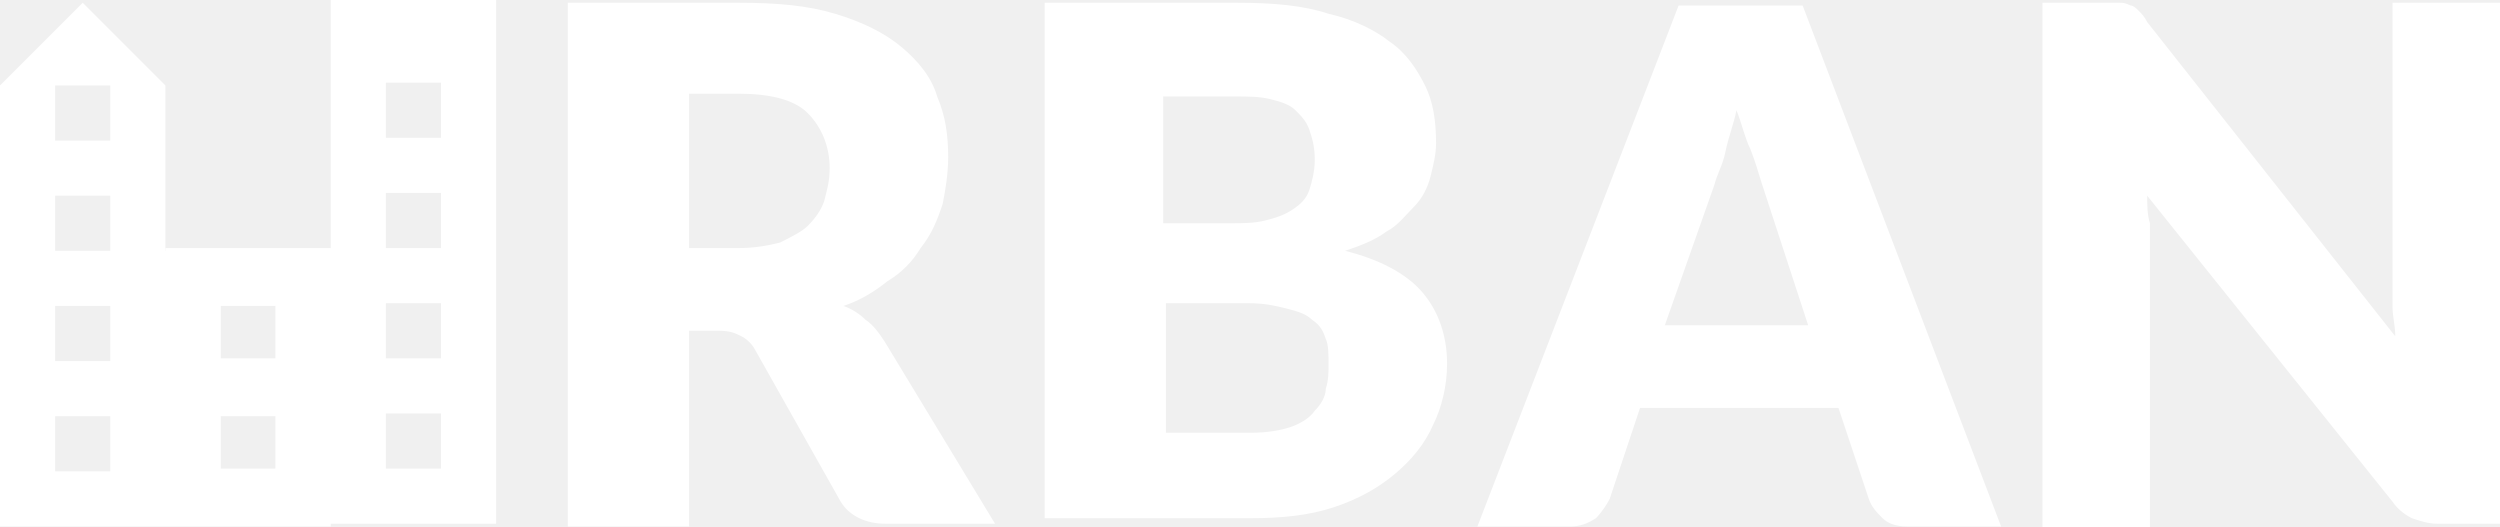
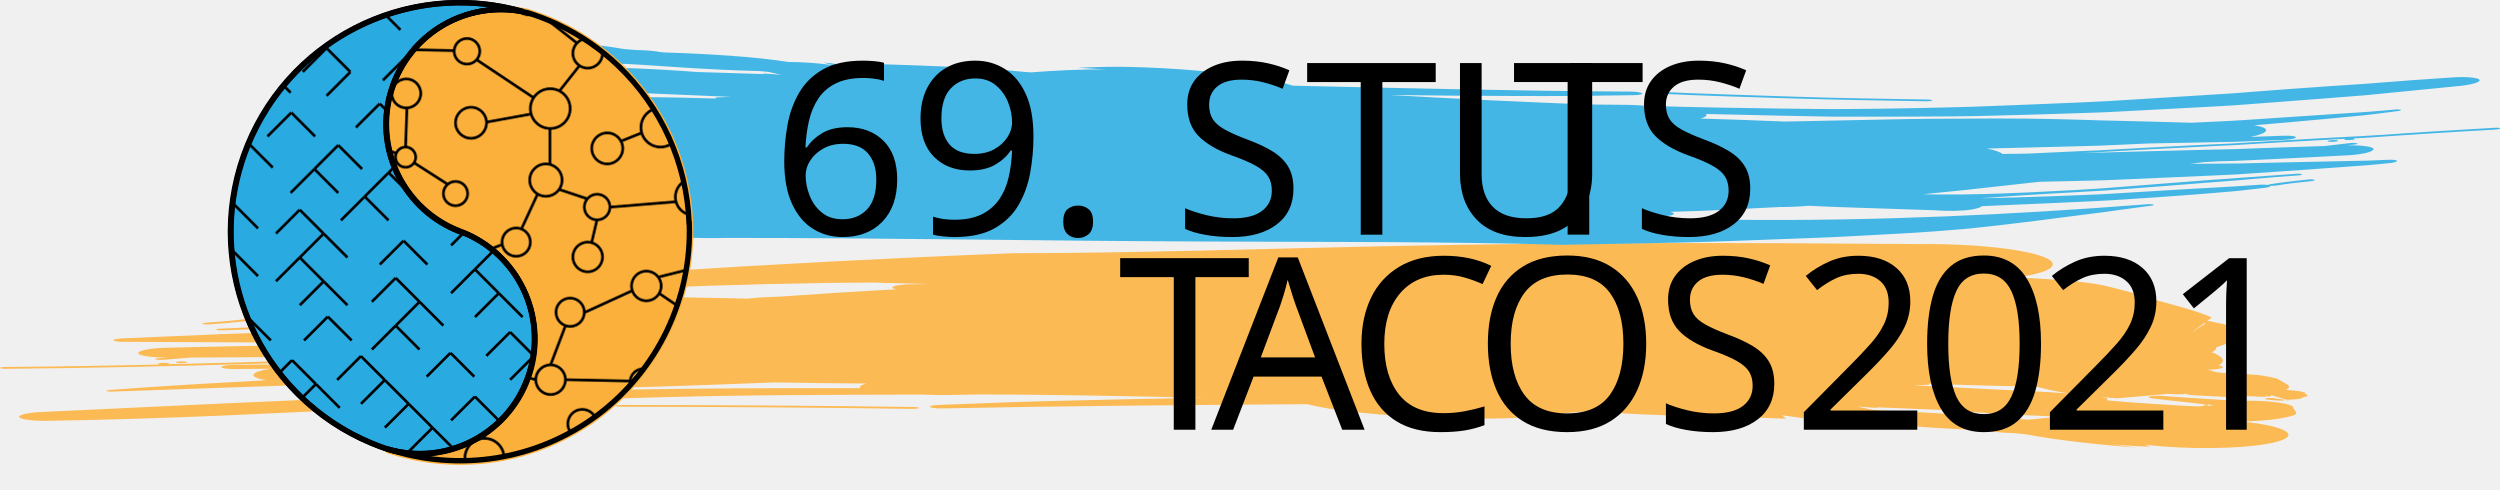
- <svg xmlns="http://www.w3.org/2000/svg" width="90.7" height="19.1">
-   <g fill="#FFF">
-     <path d="M25 12.1v7h-4.4V.1h6.2c1.4 0 2.5.1 3.5.4 1 .3 1.8.7 2.4 1.2.6.5 1.1 1.1 1.3 1.8.3.7.4 1.4.4 2.2 0 .6-.1 1.2-.2 1.7-.2.6-.4 1.1-.8 1.6-.3.5-.7.9-1.2 1.2-.5.4-1 .7-1.6.9.3.1.6.3.8.5.3.2.5.5.7.8l4 6.6h-4c-.7 0-1.3-.3-1.6-.8l-3.1-5.5c-.1-.2-.3-.4-.5-.5-.2-.1-.4-.2-.8-.2H25zM25 9h1.8c.6 0 1.1-.1 1.5-.2.4-.2.8-.4 1-.6.3-.3.5-.6.6-.9.1-.4.2-.7.2-1.2 0-.8-.3-1.5-.8-2s-1.4-.7-2.5-.7H25V9zM37.9 19.1V.1h7c1.3 0 2.4.1 3.3.4.9.2 1.7.6 2.2 1 .6.4 1 1 1.3 1.6.3.6.4 1.3.4 2.1 0 .4-.1.8-.2 1.2-.1.4-.3.8-.6 1.1-.3.3-.6.7-1 .9-.4.3-.9.5-1.5.7 1.2.3 2.2.8 2.8 1.5.6.7.9 1.6.9 2.6 0 .8-.2 1.6-.5 2.2-.3.7-.8 1.3-1.4 1.8-.6.5-1.3.9-2.2 1.2s-1.9.4-3 .4h-7.5zm4.4-11h2.3c.5 0 .9 0 1.3-.1s.7-.2 1-.4c.3-.2.5-.4.6-.7.1-.3.2-.7.2-1.1 0-.5-.1-.8-.2-1.1s-.3-.5-.5-.7c-.2-.2-.5-.3-.9-.4s-.8-.1-1.3-.1h-2.6v4.6zm0 2.9v4.7h3.1c.6 0 1.1-.1 1.4-.2s.7-.3.9-.6c.2-.2.4-.5.4-.8.1-.3.1-.6.1-.9 0-.3 0-.7-.1-.9-.1-.3-.2-.5-.5-.7-.2-.2-.5-.3-.9-.4-.4-.1-.8-.2-1.4-.2h-3zM72.6 19.1h-3.4c-.4 0-.7-.1-.9-.3s-.4-.4-.5-.7l-1.1-3.3h-7.2l-1.1 3.3c-.1.2-.3.5-.5.7-.3.2-.6.3-.9.3h-3.4L60.9.2h4.5l7.2 18.9zm-12.2-7.3h5.2l-1.7-5.2c-.1-.3-.2-.7-.4-1.2-.2-.4-.3-.9-.5-1.4-.1.5-.3 1-.4 1.5-.1.5-.3.8-.4 1.2l-1.8 5.1zM76.9.1c.1 0 .2 0 .4.1.1 0 .2.1.3.2s.2.2.3.4l9 11.4c0-.4-.1-.7-.1-1.1V.1h3.9V19h-2.3c-.3 0-.6-.1-.9-.2-.2-.1-.5-.3-.7-.6L77.9 7.1c0 .3 0 .7.1 1v11.1h-3.9V.1h2.8z" />
-     <g>
-       <path d="M6 9.1v-6l-3-3-3 3v16h12v-10H6zm-2 8H2v-2h2v2zm0-4H2v-2h2v2zm0-4H2v-2h2v2zm0-4H2v-2h2v2zm6 12H8v-2h2v2zm0-4H8v-2h2v2z" />
-       <path d="M6 9v10h12V0h-6v9H6zm8 6h2v2h-2v-2zm0-4h2v2h-2v-2zm0-4h2v2h-2V7zm0-4h2v2h-2V3zM8 15h2v2H8v-2zm0-4h2v2H8v-2z" />
-     </g>
+ <svg xmlns="http://www.w3.org/2000/svg" viewBox="0 0 1853.82 363.21">
+   <defs>
+     <style>.cls-1,.cls-2{fill:none;}.cls-2,.cls-6,.cls-7,.cls-8{stroke:#000;}.cls-2,.cls-5,.cls-6,.cls-7,.cls-8{stroke-miterlimit:10;}.cls-2{stroke-width:2px;}.cls-3{fill:#fcba54;}.cls-4{fill:#44b6e6;}.cls-5{fill:#fbb03b;stroke:#fbb03b;stroke-width:6px;}.cls-6{fill:#29abe2;}.cls-6,.cls-7,.cls-8{stroke-width:4px;}.cls-7{fill:url(#syntax);}.cls-8{fill:url(#network3);}.cls-9{font-size:178.19px;font-family:MyriadPro-Regular, Myriad Pro;}.cls-10{letter-spacing:-0.01em;}.cls-11{letter-spacing:-0.04em;}.cls-12{letter-spacing:-0.11em;}.cls-13{letter-spacing:-0.05em;}.cls-14{letter-spacing:-0.05em;}.cls-15{letter-spacing:-0.03em;}.cls-16{letter-spacing:-0.06em;}</style>
+     <pattern id="syntax" data-name="syntax" width="272.29" height="421.15" patternUnits="userSpaceOnUse" viewBox="0 0 272.29 421.15">
+       <rect class="cls-1" width="272.29" height="421.15" />
+       <line class="cls-2" x1="185.7" y1="362.85" x2="203.33" y2="345.22" />
+       <line class="cls-2" x1="168" y1="380.59" x2="185.63" y2="362.96" />
+       <line class="cls-2" x1="185.7" y1="362.96" x2="203.32" y2="380.59" />
+       <line class="cls-2" x1="203.39" y1="345.27" x2="221.02" y2="362.89" />
+       <line class="cls-2" x1="219.1" y1="395.14" x2="236.72" y2="377.52" />
+       <line class="cls-2" x1="236.79" y1="412.89" x2="254.41" y2="395.26" />
+       <line class="cls-2" x1="254.49" y1="395.26" x2="272.11" y2="412.89" />
+       <line class="cls-2" x1="236.79" y1="377.57" x2="254.41" y2="395.19" />
+       <line class="cls-2" x1="245.64" y1="362.89" x2="263.26" y2="345.27" />
+       <line class="cls-2" x1="263.33" y1="345.27" x2="280.96" y2="362.89" />
+       <line class="cls-2" x1="270.19" y1="392.15" x2="287.82" y2="374.53" />
+       <line class="cls-2" x1="225.25" y1="431.28" x2="207.63" y2="413.66" />
+       <line class="cls-2" x1="207.56" y1="413.7" x2="189.94" y2="431.33" />
+       <line class="cls-2" x1="147.97" y1="415.54" x2="165.59" y2="397.92" />
+       <line class="cls-2" x1="165.66" y1="397.92" x2="183.29" y2="415.54" />
+       <line class="cls-2" x1="224.83" y1="283.61" x2="242.45" y2="265.98" />
+       <line class="cls-2" x1="242.52" y1="301.35" x2="260.14" y2="283.72" />
+       <line class="cls-2" x1="260.22" y1="283.72" x2="277.84" y2="301.35" />
+       <line class="cls-2" x1="242.52" y1="266.03" x2="260.14" y2="283.65" />
+       <line class="cls-2" x1="224.83" y1="319" x2="242.45" y2="301.37" />
+       <line class="cls-2" x1="242.52" y1="336.74" x2="260.14" y2="319.12" />
+       <line class="cls-2" x1="260.22" y1="319.12" x2="277.84" y2="336.74" />
+       <line class="cls-2" x1="242.52" y1="301.42" x2="260.14" y2="319.04" />
+       <line class="cls-2" x1="145.67" y1="343.17" x2="163.3" y2="325.55" />
+       <line class="cls-2" x1="163.37" y1="325.55" x2="180.99" y2="343.17" />
+       <line class="cls-2" x1="-17.8" y1="395.26" x2="-0.18" y2="412.89" />
+       <line class="cls-2" x1="-8.95" y1="345.27" x2="8.67" y2="362.89" />
+       <line class="cls-2" x1="-2.09" y1="392.15" x2="15.53" y2="374.53" />
+       <line class="cls-2" x1="15.6" y1="409.89" x2="33.22" y2="392.27" />
+       <line class="cls-2" x1="33.29" y1="392.27" x2="50.91" y2="409.89" />
+       <line class="cls-2" x1="15.6" y1="374.57" x2="33.22" y2="392.2" />
+       <line class="cls-2" x1="33.3" y1="427.55" x2="50.92" y2="409.92" />
+       <line class="cls-2" x1="50.99" y1="409.97" x2="68.61" y2="427.59" />
+       <line class="cls-2" x1="23.67" y1="334.2" x2="41.29" y2="316.57" />
+       <line class="cls-2" x1="41.37" y1="316.57" x2="58.99" y2="334.2" />
+       <line class="cls-2" x1="41.37" y1="351.89" x2="58.99" y2="334.27" />
+       <line class="cls-2" x1="59.06" y1="334.27" x2="76.69" y2="351.89" />
+       <line class="cls-2" x1="23.67" y1="369.59" x2="41.29" y2="351.96" />
+       <line class="cls-2" x1="41.37" y1="351.96" x2="58.99" y2="369.59" />
+       <line class="cls-2" x1="82.43" y1="292.39" x2="100.05" y2="274.77" />
+       <line class="cls-2" x1="100.12" y1="310.13" x2="117.74" y2="292.51" />
+       <line class="cls-2" x1="117.81" y1="292.51" x2="135.44" y2="310.13" />
+       <line class="cls-2" x1="100.12" y1="274.82" x2="117.74" y2="292.44" />
+       <line class="cls-2" x1="82.43" y1="327.79" x2="100.05" y2="310.16" />
+       <line class="cls-2" x1="100.12" y1="345.53" x2="117.74" y2="327.9" />
+       <line class="cls-2" x1="117.81" y1="327.9" x2="135.44" y2="345.53" />
+       <line class="cls-2" x1="100.12" y1="310.21" x2="117.74" y2="327.83" />
+       <line class="cls-2" x1="64.29" y1="389.77" x2="81.92" y2="372.14" />
+       <line class="cls-2" x1="81.99" y1="372.14" x2="99.61" y2="389.77" />
+       <line class="cls-2" x1="-12.07" y1="283.72" x2="5.55" y2="301.35" />
+       <line class="cls-2" x1="-12.07" y1="319.12" x2="5.55" y2="336.74" />
+       <line class="cls-2" x1="108.54" y1="374.3" x2="126.17" y2="356.68" />
+       <line class="cls-2" x1="126.23" y1="392.04" x2="143.86" y2="374.42" />
+       <line class="cls-2" x1="126.23" y1="356.72" x2="143.86" y2="374.35" />
+       <line class="cls-2" x1="82.39" y1="422.17" x2="100.01" y2="404.55" />
+       <line class="cls-2" x1="100.08" y1="404.55" x2="117.71" y2="422.17" />
+       <line class="cls-2" x1="49.56" y1="152.27" x2="67.18" y2="134.65" />
+       <line class="cls-2" x1="31.86" y1="170.01" x2="49.48" y2="152.39" />
+       <line class="cls-2" x1="49.55" y1="152.39" x2="67.18" y2="170.01" />
+       <line class="cls-2" x1="67.25" y1="134.69" x2="84.87" y2="152.31" />
+       <line class="cls-2" x1="82.96" y1="184.57" x2="100.58" y2="166.94" />
+       <line class="cls-2" x1="100.65" y1="202.31" x2="118.27" y2="184.68" />
+       <line class="cls-2" x1="118.34" y1="184.68" x2="135.97" y2="202.31" />
+       <line class="cls-2" x1="100.65" y1="166.99" x2="118.27" y2="184.61" />
+       <line class="cls-2" x1="109.5" y1="152.31" x2="127.12" y2="134.69" />
+       <line class="cls-2" x1="127.19" y1="134.69" x2="144.82" y2="152.31" />
+       <line class="cls-2" x1="134.05" y1="181.58" x2="151.67" y2="163.95" />
+       <line class="cls-2" x1="151.74" y1="199.32" x2="169.36" y2="181.69" />
+       <line class="cls-2" x1="169.43" y1="181.69" x2="187.06" y2="199.32" />
+       <line class="cls-2" x1="151.74" y1="164" x2="169.36" y2="181.62" />
+       <line class="cls-2" x1="169.44" y1="216.97" x2="187.06" y2="199.34" />
+       <line class="cls-2" x1="187.13" y1="234.71" x2="204.75" y2="217.09" />
+       <line class="cls-2" x1="204.83" y1="217.09" x2="222.45" y2="234.71" />
+       <line class="cls-2" x1="187.13" y1="199.39" x2="204.75" y2="217.01" />
+       <line class="cls-2" x1="89.11" y1="220.71" x2="71.48" y2="203.08" />
+       <line class="cls-2" x1="71.42" y1="238.45" x2="53.79" y2="220.82" />
+       <line class="cls-2" x1="53.72" y1="220.82" x2="36.1" y2="238.45" />
+       <line class="cls-2" x1="71.42" y1="203.13" x2="53.79" y2="220.75" />
+       <line class="cls-2" x1="53.72" y1="256.1" x2="36.09" y2="238.47" />
+       <line class="cls-2" x1="36.03" y1="273.84" x2="18.4" y2="256.22" />
+       <line class="cls-2" x1="18.33" y1="256.22" x2="0.71" y2="273.84" />
+       <line class="cls-2" x1="36.03" y1="238.52" x2="18.4" y2="256.14" />
+       <line class="cls-2" x1="151.54" y1="232.32" x2="133.92" y2="214.7" />
+       <line class="cls-2" x1="133.85" y1="214.7" x2="116.23" y2="232.32" />
+       <line class="cls-2" x1="133.85" y1="250.01" x2="116.23" y2="232.39" />
+       <line class="cls-2" x1="116.15" y1="232.39" x2="98.53" y2="250.01" />
+       <line class="cls-2" x1="151.54" y1="267.71" x2="133.92" y2="250.09" />
+       <line class="cls-2" x1="133.85" y1="250.09" x2="116.23" y2="267.71" />
+       <line class="cls-2" x1="159.81" y1="123.62" x2="177.44" y2="106" />
+       <line class="cls-2" x1="177.51" y1="106" x2="195.13" y2="123.62" />
+       <line class="cls-2" x1="177.51" y1="141.31" x2="195.13" y2="123.69" />
+       <line class="cls-2" x1="195.2" y1="123.69" x2="212.83" y2="141.31" />
+       <line class="cls-2" x1="159.81" y1="159.01" x2="177.44" y2="141.39" />
+       <line class="cls-2" x1="177.51" y1="141.39" x2="195.13" y2="159.01" />
+       <line class="cls-2" x1="11.83" y1="204.96" x2="29.45" y2="187.34" />
+       <line class="cls-2" x1="29.52" y1="187.34" x2="47.14" y2="204.96" />
+       <line class="cls-2" x1="218.57" y1="81.82" x2="236.19" y2="64.19" />
+       <line class="cls-2" x1="236.26" y1="99.56" x2="253.88" y2="81.93" />
+       <line class="cls-2" x1="253.96" y1="81.93" x2="271.58" y2="99.56" />
+       <line class="cls-2" x1="236.26" y1="64.24" x2="253.88" y2="81.86" />
+       <line class="cls-2" x1="218.57" y1="117.21" x2="236.19" y2="99.59" />
+       <line class="cls-2" x1="236.26" y1="134.95" x2="253.88" y2="117.33" />
+       <line class="cls-2" x1="253.96" y1="117.33" x2="271.58" y2="134.95" />
+       <line class="cls-2" x1="236.26" y1="99.63" x2="253.88" y2="117.25" />
+       <line class="cls-2" x1="158.5" y1="262.03" x2="176.13" y2="244.4" />
+       <line class="cls-2" x1="176.19" y1="279.77" x2="193.82" y2="262.14" />
+       <line class="cls-2" x1="193.89" y1="262.14" x2="211.51" y2="279.77" />
+       <line class="cls-2" x1="176.19" y1="244.45" x2="193.82" y2="262.07" />
+       <line class="cls-2" x1="158.5" y1="297.42" x2="176.13" y2="279.79" />
+       <line class="cls-2" x1="176.19" y1="315.16" x2="193.82" y2="297.53" />
+       <line class="cls-2" x1="193.89" y1="297.53" x2="211.51" y2="315.16" />
+       <line class="cls-2" x1="176.19" y1="279.84" x2="193.82" y2="297.46" />
+       <line class="cls-2" x1="200.43" y1="179.19" x2="218.06" y2="161.57" />
+       <line class="cls-2" x1="218.13" y1="161.57" x2="235.75" y2="179.19" />
+       <line class="cls-2" x1="88.69" y1="73.03" x2="106.31" y2="55.41" />
+       <line class="cls-2" x1="106.38" y1="90.77" x2="124" y2="73.15" />
+       <line class="cls-2" x1="124.07" y1="73.15" x2="141.7" y2="90.77" />
+       <line class="cls-2" x1="106.38" y1="55.45" x2="124" y2="73.07" />
+       <line class="cls-2" x1="88.69" y1="108.42" x2="106.31" y2="90.8" />
+       <line class="cls-2" x1="106.38" y1="126.16" x2="124" y2="108.54" />
+       <line class="cls-2" x1="124.07" y1="108.54" x2="141.7" y2="126.16" />
+       <line class="cls-2" x1="106.38" y1="90.84" x2="124" y2="108.47" />
+       <line class="cls-2" x1="253.39" y1="235.73" x2="271.01" y2="218.1" />
+       <line class="cls-2" x1="235.68" y1="253.47" x2="253.31" y2="235.84" />
+       <line class="cls-2" x1="253.38" y1="235.84" x2="271" y2="253.47" />
+       <line class="cls-2" x1="271.08" y1="218.15" x2="288.7" y2="235.77" />
+       <line class="cls-2" x1="29.53" y1="306.6" x2="47.16" y2="288.97" />
+       <line class="cls-2" x1="47.23" y1="288.97" x2="64.85" y2="306.6" />
+       <line class="cls-2" x1="244.69" y1="163.73" x2="262.31" y2="146.1" />
+       <line class="cls-2" x1="262.38" y1="181.47" x2="280" y2="163.84" />
+       <line class="cls-2" x1="262.38" y1="146.15" x2="280" y2="163.77" />
+       <line class="cls-2" x1="9.53" y1="132.6" x2="27.16" y2="114.97" />
+       <line class="cls-2" x1="27.23" y1="114.97" x2="44.85" y2="132.6" />
+       <line class="cls-2" x1="218.53" y1="211.6" x2="236.16" y2="193.97" />
+       <line class="cls-2" x1="236.23" y1="193.97" x2="253.85" y2="211.6" />
+       <line class="cls-2" x1="-1.21" y1="218.15" x2="16.41" y2="235.77" />
+       <line class="cls-2" x1="-9.91" y1="181.47" x2="7.71" y2="163.84" />
+       <line class="cls-2" x1="-9.91" y1="146.15" x2="7.71" y2="163.77" />
+       <line class="cls-2" x1="225.25" y1="10.13" x2="207.63" y2="-7.49" />
+       <line class="cls-2" x1="207.56" y1="27.87" x2="189.94" y2="10.25" />
+       <line class="cls-2" x1="189.87" y1="10.25" x2="172.24" y2="27.87" />
+       <line class="cls-2" x1="207.56" y1="-7.45" x2="189.94" y2="10.18" />
+       <line class="cls-2" x1="189.86" y1="45.52" x2="172.24" y2="27.9" />
+       <line class="cls-2" x1="172.17" y1="63.26" x2="154.55" y2="45.64" />
+       <line class="cls-2" x1="154.47" y1="45.64" x2="136.85" y2="63.26" />
+       <line class="cls-2" x1="172.17" y1="27.94" x2="154.55" y2="45.57" />
+       <line class="cls-2" x1="287.69" y1="21.74" x2="270.06" y2="4.12" />
+       <line class="cls-2" x1="269.99" y1="4.12" x2="252.37" y2="21.74" />
+       <line class="cls-2" x1="269.99" y1="39.44" x2="252.37" y2="21.81" />
+       <line class="cls-2" x1="252.3" y1="21.81" x2="234.67" y2="39.44" />
+       <line class="cls-2" x1="287.69" y1="57.13" x2="270.06" y2="39.51" />
+       <line class="cls-2" x1="269.99" y1="39.51" x2="252.37" y2="57.13" />
+       <line class="cls-2" x1="165.67" y1="96.02" x2="183.3" y2="78.4" />
+       <line class="cls-2" x1="183.37" y1="78.4" x2="200.99" y2="96.02" />
+       <line class="cls-2" x1="33.3" y1="6.39" x2="50.92" y2="-11.23" />
+       <line class="cls-2" x1="50.99" y1="24.13" x2="68.61" y2="6.51" />
+       <line class="cls-2" x1="68.68" y1="6.51" x2="86.31" y2="24.13" />
+       <line class="cls-2" x1="50.99" y1="-11.19" x2="68.61" y2="6.44" />
+       <line class="cls-2" x1="15.4" y1="21.74" x2="-2.22" y2="4.12" />
+       <line class="cls-2" x1="15.4" y1="57.13" x2="-2.22" y2="39.51" />
+       <line class="cls-2" x1="22.36" y1="51.45" x2="39.98" y2="33.83" />
+       <line class="cls-2" x1="40.05" y1="69.19" x2="57.67" y2="51.57" />
+       <line class="cls-2" x1="57.75" y1="51.57" x2="75.37" y2="69.19" />
+       <line class="cls-2" x1="40.05" y1="33.87" x2="57.67" y2="51.49" />
+       <line class="cls-2" x1="22.36" y1="86.84" x2="39.98" y2="69.22" />
+       <line class="cls-2" x1="40.05" y1="104.58" x2="57.67" y2="86.96" />
+       <line class="cls-2" x1="57.75" y1="86.96" x2="75.37" y2="104.58" />
+       <line class="cls-2" x1="40.05" y1="69.26" x2="57.67" y2="86.89" />
+       <line class="cls-2" x1="117.24" y1="25.15" x2="134.87" y2="7.53" />
+       <line class="cls-2" x1="99.54" y1="42.89" x2="117.16" y2="25.27" />
+       <line class="cls-2" x1="117.24" y1="25.27" x2="134.86" y2="42.89" />
+       <line class="cls-2" x1="134.93" y1="7.57" x2="152.56" y2="25.19" />
+       <line class="cls-2" x1="82.39" y1="1.02" x2="100.01" y2="-16.6" />
+       <line class="cls-2" x1="100.08" y1="-16.6" x2="117.71" y2="1.02" />
+     </pattern>
+     <pattern id="network3" data-name="network3" width="522" height="490" patternUnits="userSpaceOnUse" viewBox="0 0 522 490">
+       <rect class="cls-1" width="522" height="490" />
+       <line class="cls-2" x1="504.5" y1="400" x2="546.5" y2="428" />
+       <circle class="cls-2" cx="297.75" cy="436" r="14.75" />
+       <circle class="cls-2" cx="404" cy="501.5" r="13.5" />
+       <circle class="cls-2" cx="379.5" cy="450" r="14.5" />
+       <circle class="cls-2" cx="452" cy="424.75" r="10.75" />
+       <circle class="cls-2" cx="371.5" cy="384" r="15.5" />
+       <circle class="cls-2" cx="451.5" cy="472" r="7.5" />
+       <line class="cls-2" x1="452.5" y1="435" x2="451.5" y2="464" />
+       <line class="cls-2" x1="373.5" y1="399" x2="379.5" y2="435" />
+       <circle class="cls-2" cx="497" cy="393.5" r="9.5" />
+       <circle class="cls-2" cx="325.5" cy="395" r="11" />
+       <circle class="cls-2" cx="488.5" cy="499" r="9" />
+       <circle class="cls-2" cx="500" cy="446.5" r="11.5" />
+       <circle class="cls-2" cx="428.5" cy="392" r="11" />
+       <circle class="cls-2" cx="340" cy="465.5" r="11.5" />
+       <circle class="cls-2" cx="294.5" cy="489" r="12" />
+       <line class="cls-2" x1="350.5" y1="460" x2="365.5" y2="454" />
+       <line class="cls-2" x1="336.5" y1="392" x2="356.5" y2="386" />
+       <line class="cls-2" x1="319.5" y1="404" x2="304.5" y2="423" />
+       <line class="cls-2" x1="297.5" y1="451" x2="297.5" y2="477" />
+       <line class="cls-2" x1="415.5" y1="494" x2="444.5" y2="477" />
+       <line class="cls-2" x1="457.5" y1="476" x2="482.5" y2="492" />
+       <line class="cls-2" x1="511.5" y1="446" x2="544.5" y2="440" />
+       <line class="cls-2" x1="439.5" y1="392" x2="487.5" y2="393" />
+       <line class="cls-2" x1="439.5" y1="352" x2="428.5" y2="381" />
+       <line class="cls-2" x1="387.5" y1="384" x2="417.5" y2="392" />
+       <line class="cls-2" x1="393.5" y1="454" x2="444.5" y2="469" />
+       <line class="cls-2" x1="243.5" y1="400" x2="285.5" y2="428" />
+       <circle class="cls-2" cx="36.75" cy="436" r="14.75" />
+       <circle class="cls-2" cx="143" cy="501.5" r="13.5" />
+       <circle class="cls-2" cx="118.5" cy="450" r="14.5" />
+       <circle class="cls-2" cx="191" cy="424.75" r="10.75" />
+       <circle class="cls-2" cx="110.5" cy="384" r="15.5" />
+       <circle class="cls-2" cx="190.5" cy="472" r="7.5" />
+       <line class="cls-2" x1="191.5" y1="435" x2="190.5" y2="464" />
+       <line class="cls-2" x1="112.5" y1="399" x2="118.5" y2="435" />
+       <circle class="cls-2" cx="236" cy="393.5" r="9.5" />
+       <circle class="cls-2" cx="64.5" cy="395" r="11" />
+       <circle class="cls-2" cx="227.5" cy="499" r="9" />
+       <circle class="cls-2" cx="239" cy="446.5" r="11.5" />
+       <circle class="cls-2" cx="167.5" cy="392" r="11" />
+       <circle class="cls-2" cx="79" cy="465.5" r="11.5" />
+       <circle class="cls-2" cx="33.5" cy="489" r="12" />
+       <line class="cls-2" x1="89.5" y1="460" x2="104.5" y2="454" />
+       <line class="cls-2" x1="75.5" y1="392" x2="95.5" y2="386" />
+       <line class="cls-2" x1="58.5" y1="404" x2="43.5" y2="423" />
+       <line class="cls-2" x1="36.5" y1="451" x2="36.5" y2="477" />
+       <line class="cls-2" x1="154.5" y1="494" x2="183.5" y2="477" />
+       <line class="cls-2" x1="196.5" y1="476" x2="221.5" y2="492" />
+       <line class="cls-2" x1="250.5" y1="446" x2="283.5" y2="440" />
+       <line class="cls-2" x1="178.5" y1="392" x2="226.5" y2="393" />
+       <line class="cls-2" x1="178.5" y1="352" x2="167.5" y2="381" />
+       <line class="cls-2" x1="126.5" y1="384" x2="156.5" y2="392" />
+       <line class="cls-2" x1="132.5" y1="454" x2="183.5" y2="469" />
+       <line class="cls-2" x1="-17.5" y1="400" x2="24.5" y2="428" />
+       <line class="cls-2" x1="-10.5" y1="446" x2="22.5" y2="440" />
+       <circle class="cls-2" cx="428.25" cy="191" r="14.75" />
+       <circle class="cls-2" cx="534.5" cy="256.5" r="13.5" />
+       <circle class="cls-2" cx="510" cy="205" r="14.5" />
+       <circle class="cls-2" cx="463" cy="264" r="9.5" />
+       <circle class="cls-2" cx="502" cy="139" r="15.5" />
+       <circle class="cls-2" cx="499.5" cy="322.5" r="11" />
+       <circle class="cls-2" cx="403" cy="290" r="10.5" />
+       <circle class="cls-2" cx="443" cy="342" r="10.5" />
+       <line class="cls-2" x1="504" y1="154" x2="510" y2="190" />
+       <line class="cls-2" x1="509" y1="328" x2="534" y2="345" />
+       <line class="cls-2" x1="454" y1="342" x2="489" y2="326" />
+       <circle class="cls-2" cx="456" cy="150" r="11" />
+       <circle class="cls-2" cx="470.5" cy="220.5" r="11.5" />
+       <circle class="cls-2" cx="425" cy="244" r="12" />
+       <circle class="cls-2" cx="456" cy="301" r="11" />
+       <line class="cls-2" x1="481" y1="215" x2="496" y2="209" />
+       <line class="cls-2" x1="467" y1="147" x2="487" y2="141" />
+       <line class="cls-2" x1="450" y1="159" x2="435" y2="178" />
+       <line class="cls-2" x1="428" y1="206" x2="428" y2="232" />
+       <line class="cls-2" x1="419" y1="254" x2="407" y2="280" />
+       <line class="cls-2" x1="435" y1="251" x2="456" y2="258" />
+       <line class="cls-2" x1="463" y1="273" x2="459" y2="290" />
+       <line class="cls-2" x1="473" y1="264" x2="522" y2="260" />
+       <line class="cls-2" x1="508" y1="316" x2="540" y2="308" />
+       <line class="cls-2" x1="518" y1="139" x2="548" y2="147" />
+       <line class="cls-2" x1="374" y1="155" x2="416" y2="183" />
+       <circle class="cls-2" cx="167.25" cy="191" r="14.75" />
+       <circle class="cls-2" cx="273.5" cy="256.5" r="13.5" />
+       <circle class="cls-2" cx="249" cy="205" r="14.5" />
+       <circle class="cls-2" cx="202" cy="264" r="9.5" />
+       <circle class="cls-2" cx="321.5" cy="179.75" r="10.75" />
+       <circle class="cls-2" cx="241" cy="139" r="15.5" />
+       <circle class="cls-2" cx="321" cy="227" r="7.5" />
+       <circle class="cls-2" cx="282.5" cy="353.5" r="13" />
+       <circle class="cls-2" cx="238.5" cy="322.5" r="11" />
+       <circle class="cls-2" cx="142" cy="290" r="10.5" />
+       <circle class="cls-2" cx="182" cy="342" r="10.5" />
+       <line class="cls-2" x1="322" y1="190" x2="321" y2="219" />
+       <line class="cls-2" x1="243" y1="154" x2="249" y2="190" />
+       <line class="cls-2" x1="248" y1="328" x2="273" y2="345" />
+       <line class="cls-2" x1="193" y1="342" x2="228" y2="326" />
+       <circle class="cls-2" cx="338" cy="312" r="14" />
+       <circle class="cls-2" cx="366.5" cy="148.5" r="9.5" />
+       <circle class="cls-2" cx="195" cy="150" r="11" />
+       <circle class="cls-2" cx="358" cy="254" r="9" />
+       <circle class="cls-2" cx="369.5" cy="201.5" r="11.5" />
+       <circle class="cls-2" cx="298" cy="147" r="11" />
+       <circle class="cls-2" cx="209.5" cy="220.5" r="11.5" />
+       <circle class="cls-2" cx="164" cy="244" r="12" />
+       <circle class="cls-2" cx="195" cy="301" r="11" />
+       <circle class="cls-2" cx="289" cy="306" r="10" />
+       <circle class="cls-2" cx="366.5" cy="345.5" r="9.5" />
+       <line class="cls-2" x1="220" y1="215" x2="235" y2="209" />
+       <line class="cls-2" x1="206" y1="147" x2="226" y2="141" />
+       <line class="cls-2" x1="189" y1="159" x2="174" y2="178" />
+       <line class="cls-2" x1="167" y1="206" x2="167" y2="232" />
+       <line class="cls-2" x1="158" y1="254" x2="146" y2="280" />
+       <line class="cls-2" x1="174" y1="251" x2="195" y2="258" />
+       <line class="cls-2" x1="202" y1="273" x2="198" y2="290" />
+       <line class="cls-2" x1="212" y1="264" x2="261" y2="260" />
+       <line class="cls-2" x1="276" y1="270" x2="287" y2="296" />
+       <line class="cls-2" x1="247" y1="316" x2="279" y2="308" />
+       <line class="cls-2" x1="285" y1="249" x2="314" y2="232" />
+       <line class="cls-2" x1="327" y1="231" x2="352" y2="247" />
+       <line class="cls-2" x1="381" y1="201" x2="414" y2="195" />
+       <line class="cls-2" x1="309" y1="147" x2="357" y2="148" />
+       <line class="cls-2" x1="309" y1="107" x2="298" y2="136" />
+       <line class="cls-2" x1="257" y1="139" x2="287" y2="147" />
+       <line class="cls-2" x1="299" y1="306" x2="325" y2="306" />
+       <line class="cls-2" x1="347" y1="322" x2="361" y2="338" />
+       <line class="cls-2" x1="392" y1="292" x2="351" y2="308" />
+       <line class="cls-2" x1="289" y1="365" x2="317" y2="387" />
+       <line class="cls-2" x1="263" y1="209" x2="314" y2="224" />
+       <line class="cls-2" x1="113" y1="155" x2="155" y2="183" />
+       <circle class="cls-2" cx="12.5" cy="256.5" r="13.5" />
+       <circle class="cls-2" cx="-12" cy="205" r="14.5" />
+       <circle class="cls-2" cx="60.5" cy="179.75" r="10.75" />
+       <circle class="cls-2" cx="60" cy="227" r="7.5" />
+       <circle class="cls-2" cx="21.5" cy="353.5" r="13" />
+       <line class="cls-2" x1="61" y1="190" x2="60" y2="219" />
+       <line class="cls-2" x1="-13" y1="328" x2="12" y2="345" />
+       <circle class="cls-2" cx="77" cy="312" r="14" />
+       <circle class="cls-2" cx="105.5" cy="148.5" r="9.5" />
+       <circle class="cls-2" cx="97" cy="254" r="9" />
+       <circle class="cls-2" cx="108.5" cy="201.5" r="11.5" />
+       <circle class="cls-2" cx="37" cy="147" r="11" />
+       <circle class="cls-2" cx="28" cy="306" r="10" />
+       <circle class="cls-2" cx="105.5" cy="345.5" r="9.5" />
+       <line class="cls-2" x1="-49" y1="264" y2="260" />
+       <line class="cls-2" x1="15" y1="270" x2="26" y2="296" />
+       <line class="cls-2" x1="-14" y1="316" x2="18" y2="308" />
+       <line class="cls-2" x1="24" y1="249" x2="53" y2="232" />
+       <line class="cls-2" x1="66" y1="231" x2="91" y2="247" />
+       <line class="cls-2" x1="120" y1="201" x2="153" y2="195" />
+       <line class="cls-2" x1="48" y1="147" x2="96" y2="148" />
+       <line class="cls-2" x1="48" y1="107" x2="37" y2="136" />
+       <line class="cls-2" x1="-4" y1="139" x2="26" y2="147" />
+       <line class="cls-2" x1="38" y1="306" x2="64" y2="306" />
+       <line class="cls-2" x1="86" y1="322" x2="100" y2="338" />
+       <line class="cls-2" x1="131" y1="292" x2="90" y2="308" />
+       <line class="cls-2" x1="28" y1="365" x2="56" y2="387" />
+       <line class="cls-2" x1="2" y1="209" x2="53" y2="224" />
+       <circle class="cls-2" cx="404" cy="11.5" r="13.5" />
+       <circle class="cls-2" cx="332.5" cy="19" r="9.5" />
+       <circle class="cls-2" cx="413" cy="108.5" r="13" />
+       <circle class="cls-2" cx="369" cy="77.5" r="11" />
+       <circle class="cls-2" cx="272.5" cy="45" r="10.5" />
+       <circle class="cls-2" cx="312.5" cy="97" r="10.5" />
+       <line class="cls-2" x1="378.5" y1="83" x2="403.5" y2="100" />
+       <line class="cls-2" x1="323.5" y1="97" x2="358.5" y2="81" />
+       <circle class="cls-2" cx="468.5" cy="67" r="14" />
+       <circle class="cls-2" cx="488.5" cy="9" r="9" />
+       <circle class="cls-2" cx="294.5" cy="-1" r="12" />
+       <circle class="cls-2" cx="325.5" cy="56" r="11" />
+       <circle class="cls-2" cx="419.5" cy="61" r="10" />
+       <circle class="cls-2" cx="497" cy="100.5" r="9.5" />
+       <line class="cls-2" x1="288.5" y1="9" x2="276.5" y2="35" />
+       <line class="cls-2" x1="304.5" y1="6" x2="325.5" y2="13" />
+       <line class="cls-2" x1="332.5" y1="28" x2="328.5" y2="45" />
+       <line class="cls-2" x1="342.5" y1="19" x2="391.5" y2="15" />
+       <line class="cls-2" x1="406.5" y1="25" x2="417.5" y2="51" />
+       <line class="cls-2" x1="377.5" y1="71" x2="409.5" y2="63" />
+       <line class="cls-2" x1="415.5" y1="4" x2="444.5" y2="-13" />
+       <line class="cls-2" x1="457.5" y1="-14" x2="482.5" y2="2" />
+       <line class="cls-2" x1="429.5" y1="61" x2="455.5" y2="61" />
+       <line class="cls-2" x1="477.5" y1="77" x2="491.5" y2="93" />
+       <line class="cls-2" x1="522.5" y1="47" x2="481.5" y2="63" />
+       <line class="cls-2" x1="419.5" y1="120" x2="447.5" y2="142" />
+       <circle class="cls-2" cx="143" cy="11.5" r="13.5" />
+       <circle class="cls-2" cx="71.5" cy="19" r="9.5" />
+       <circle class="cls-2" cx="152" cy="108.5" r="13" />
+       <circle class="cls-2" cx="108" cy="77.5" r="11" />
+       <circle class="cls-2" cx="11.5" cy="45" r="10.5" />
+       <circle class="cls-2" cx="51.5" cy="97" r="10.5" />
+       <line class="cls-2" x1="117.5" y1="83" x2="142.5" y2="100" />
+       <line class="cls-2" x1="62.5" y1="97" x2="97.5" y2="81" />
+       <circle class="cls-2" cx="207.5" cy="67" r="14" />
+       <circle class="cls-2" cx="227.5" cy="9" r="9" />
+       <circle class="cls-2" cx="33.5" cy="-1" r="12" />
+       <circle class="cls-2" cx="64.5" cy="56" r="11" />
+       <circle class="cls-2" cx="158.5" cy="61" r="10" />
+       <circle class="cls-2" cx="236" cy="100.5" r="9.5" />
+       <line class="cls-2" x1="27.5" y1="9" x2="15.5" y2="35" />
+       <line class="cls-2" x1="43.5" y1="6" x2="64.5" y2="13" />
+       <line class="cls-2" x1="71.5" y1="28" x2="67.5" y2="45" />
+       <line class="cls-2" x1="81.5" y1="19" x2="130.5" y2="15" />
+       <line class="cls-2" x1="145.5" y1="25" x2="156.5" y2="51" />
+       <line class="cls-2" x1="116.5" y1="71" x2="148.5" y2="63" />
+       <line class="cls-2" x1="154.5" y1="4" x2="183.5" y2="-13" />
+       <line class="cls-2" x1="196.5" y1="-14" x2="221.5" y2="2" />
+       <line class="cls-2" x1="168.5" y1="61" x2="194.5" y2="61" />
+       <line class="cls-2" x1="216.5" y1="77" x2="230.5" y2="93" />
+       <line class="cls-2" x1="261.5" y1="47" x2="220.5" y2="63" />
+       <line class="cls-2" x1="158.5" y1="120" x2="186.5" y2="142" />
+       <line class="cls-2" x1="0.5" y1="47" x2="-40.5" y2="63" />
+     </pattern>
+   </defs>
+   <g id="Layer_1" data-name="Layer 1">
+     <path class="cls-3" d="M1674.76,421.8l-4.92-.87a74.64,74.64,0,0,1,13.22-.06c-51.8-7.12-120.2-4.17-164.31,1.55-15.89-.4-30,1.32-31.57,3.87s10.17,4.92,26.18,5.34c3.52.34,7.64.6,10.19,1.06,22.81,4.25,50.7,7.31,81.47,9.74L1587,440c8.89.73,17.66,1.49,27.58,1.66-1-.48-2.36-1-3.4-1.45,30.57,3.8,72.57,3.24,93.82-1.33s13.94-11.37-16.65-15.22Z" transform="translate(-20.21 -110.45)" />
+     <path class="cls-3" d="M1617.79,406.11c18.33,1.93,35.92,4,53.54,6.11l3.47.92-1.12-3.95-.35.25c-16.57,3.06-43.82,3.95-68.92,4.59l-9,.45c-4.29.45-7.16,1.18-8.06,2-2.12,1.87,5.68,3.74,17.36,4.21l13.47.52c32.78,2.72,84.4,3.6,102.81-2.79,4.14-1.48.56-3.48-.3-5.29,1.29-2.58-11-5-27.41-5.47s-30.55,1.33-31.72,3.93l-8.39-.67,6.6-.84c-4.67,2.2-19.63,2.49-30.77,3.53l-16.69.41,9.33,6.21,8.7-.68c-.66-.27-1.93-.67-1.82-.69,16.54-1.42,32.11-2.85,50.21-3.65l22.8-1.88c6.19-1.06,5.61-2.79-1.12-3.95l-10.07-1.47,4.55.85c-23.26-1.73-47.81-2.91-70.82-4.7-3.63-.34-8.07-.15-10,.43C1612.47,405.07,1614,405.8,1617.79,406.11Z" transform="translate(-20.21 -110.45)" />
+     <path class="cls-3" d="M1700,406.51a80.06,80.06,0,0,0,12.77,1l2.3-.45-7.35-1.15C1702.42,405.12,1699.69,405.65,1700,406.51Z" transform="translate(-20.21 -110.45)" />
+     <path class="cls-3" d="M1715.06,407.1l3.07.49-2.05-.61-.6,0Z" transform="translate(-20.21 -110.45)" />
+     <path class="cls-3" d="M697.94,412.27c-36-.56-72.12-.86-108.25-1.13s-72.29-.35-108.45-.41c-2.42,0-4.46.28-4.57.67s1.77.66,4,.64c72.34.12,144.32.58,216.34,1.6,2.43,0,4.43-.27,4.75-.63C701.89,412.62,700.19,412.31,697.94,412.27Z" transform="translate(-20.21 -110.45)" />
+     <path class="cls-3" d="M157.77,379.53c1.72-.31,1.65-.7-.14-.95a22.91,22.91,0,0,0-5.95.1c-1.44.26-1.38.74.15.95A22.87,22.87,0,0,0,157.77,379.53Z" transform="translate(-20.21 -110.45)" />
+     <path class="cls-3" d="M172.87,349.75c10.11-.68,19.71-1.44,28.26-2.57a25.16,25.16,0,0,1,4.74,0c-.59-.6,1.33-1.17,5-1.48,35.9-3,73.18-5.17,111-7.09s76.18-3.4,114.24-5.13A7.75,7.75,0,0,1,439.3,332c5.25-1.58,15.83-2.45,26.81-2.25l8.28.31c33.46.66,66.83,1,100.1,1.83,6.8-.74,14.69-1.24,23.28-1.43,28.75-2,57.61-4,87.1-5.48-1.86-.41-3-.91-3-1.46.56-1.32,7.39-2.31,15.36-2.29l12.06-.13-34.61-.9c-1.66,0-3.2-.09-4.6-.21-12.65,0-25.43.1-38.43.29C518.22,322,411.57,327.88,305.8,334.76a23.52,23.52,0,0,1-6-.07c-1-.3-.85-.74,1.08-.93,33.32-3.7,64.39-7.79,96.56-11.61,16.09-1.91,32.45-3.76,49.5-5.44s34.8-3.12,53.65-4.34c89.77-5.87,178.44-10.54,270.5-14.15,24.07,0,47.69-.26,71.11-.62l35-.64,34.92-.72,70.3-1.73,72.2-1.65c132.66-2.79,258-2.46,387.76-1.43,48.64-.53,93.12,5.44,99.33,13.25,3.6,4.73-7.45,9-27.47,11.77l11.86.24,18.77,1.17c17.77,1.16,32.91,3.27,42.44,6l13.12,3.41c17.41,6.36,45.67,11.95,59.88,18.61l-3.24,2.37,3.37.76c11.15,2,18.64,4.38,21.2,6.89l-1.12,2.92c-2.39,3.33-8,6.41-17,9.24.3,1.26-.8,2.46-3.14,3.57,7.6,3.13,11.17,6.34,5.07,9.73,4.59.94,3.81,2.21-1.69,2.86a62.91,62.91,0,0,1-6.49.36h0c2.51.81,3.27,1,6.66,1.95l7.21.55,22.69,1.36a119.39,119.39,0,0,1,14.63,2.69c10,5.41,10,5.41,8.37,7.65-.59.21-1.25.42-1.95.61,8,.88,8.58.94,10.74,1.21a38.15,38.15,0,0,1,3.81.93c.32,1.23.32,1.23,1.69,1.69a1.07,1.07,0,0,1,.33.92c-4.51,1.29-4.51,1.29-4.64,1.67a23.78,23.78,0,0,1-2.53.62l-8.24.52-11.25-3.33-2.47,1.06-2.6-1.49,1.47,1.35-5.69-.9,6.49,1.27c-13.47-.69-13.47-.69-18.87-.72-5.61-.24-10.41,0-11,0a1.26,1.26,0,0,1,.48.72l-28.44-1.51c-1.3-.31-2.32-.62-3.28-.92a27.45,27.45,0,0,1-6.82.37l-7.37-.35-1.58.16a.18.18,0,0,0,0,.1l-6.23.54-1.29.14-.07,0-27,2.35c-4.36-.22-8.42-.48-12.25-.78,1.24.21,2.42.41,3.56.64,2.29.46.18,1.59,1.43,1.72,30.75,2.85,64.27,4.36,97.3,6.19,5.93-.06,11.48.72,12.34,1.68s-3.49,1.78-9.57,1.81c-16.77,1.32-34.49,2.18-52.7,2.64s-36.94.56-55.71.29-37.59-.89-56-1.82-36.46-2.07-53.65-3.51q-27.16-1.21-54.6-2.22l2.61.61-14.17-1-1.53-.05,10.71,2.23,7.43.69c42.37,1.36,80.78,5,121.68,7.67,22,1.43,40.85,3.71,61.63,5.48,5.35.19,9.05,1,8.41,1.86s-5.64,1.36-10.87,1.19c-69.41.54-148.58-1.69-204.07-9.5a289.74,289.74,0,0,1-35-2.26l-.56,0,7.78,1.85c-9.47-.52-14.5-2-23.14-2.73,1,.82,2.19,1.63,3.17,2.45-46.73-2-97.27-1.54-140.53-5.36-1.74-.07-3.37-.16-5-.26-18.64,1.6-37.49,3.16-59.61,3.27l22.28.89c-16,1-32,1.59-49.14,1.4-46.49-.45-98.51-4.26-123.08-10.7-90.12.65-180.38,1.26-270.29,3.14-4.64.13-8.81-.37-9.64-1.09-.48-.7,2.58-1.41,7.23-1.53q24.18-1,48.53-1.83t48.81-1.4q48.92-1.25,98.14-2-41.09-1-82.5-1.68c-27.64-.43-55.45-.81-83.53-.82l-21.56.39c-7.14.13-14.21,0-21.26-.31-35.87.07-70.83.17-106,.48s-70.45.9-107,2.08l-45.64,1.54-44.15,1.7c-29.26,1.17-58.48,2.38-89.58,3.89-43.68,2.08-85.42,4.13-127,5.93-20.81.88-41.58,1.64-62.55,2.3S79.63,422.11,58,422.45c-11.47.4-22.13-.76-23.51-2.58s6.89-3.63,18.4-4c180-8.53,356.82-17.44,545.19-17.56h60.19c-.26-.25-.5-.49-.5-.74,0-1,1.88-1.94,5.06-2.73q-33.87-.19-68.18-.82c-31.74,1.2-63.5,2.49-95.79,3.4q-24.21.66-48.89,1t-50.06.21c-23.25-.16-45.39-.71-67.11-1.36s-43-1.44-64.5-2.19L104.57,400.8a15.12,15.12,0,0,1-5.27-.33c-.8-.34.38-.72,2.6-.88,37.8-2.9,76.54-5.06,115.66-7.16-6.19-1.07-9.88-2.5-9.4-4.14s5.23-3.27,12.52-4.43l-26.62.23c-5.48,0-9.8-.58-9.66-1.41s4.46-1.63,9.68-1.68c36.21-.42,72.34-.67,108.47-1,43.37-1.47,86.59-2.6,130.05-3.71-6-1.06-10.48-2.38-12.61-3.91a0,0,0,0,1,0,0l-20.13.32c-122.73,5.87-248.35,10.07-375,11.23-2.48.06-4.53-.22-4.58-.62s1.86-.74,4.09-.75q57.38-.45,114.4-1.83h-.16c-1.53-.22-1.83-.65-.15-1a25.24,25.24,0,0,1,6-.11c1.77.25,1.61.68.18.94,35.41-.78,70.7-1.87,105.8-3.06s70-2.61,104.73-4.14c-64.5,1.08-129,2.07-193.42,2.23l-21.14,1.73a16.54,16.54,0,0,1-5.27-.43c-.55-.31.87-.73,2.86-.84l5.91-.45c-12.2,0-21.63-1.47-21.46-3.48.64-2.08,11.1-3.8,23.77-3.9q50.88-1.25,101.54-2l11-.49,11-1.09-157.27-.72c-4.47.08-8.3-.44-8.41-1.15s3.5-1.38,8-1.46c91.88-4.2,184.94-7.35,278.41-9.5,30.65-3.38,61.41-6.82,92.73-10.09-3.94,0-7.94,0-11.94,0-101.65.85-187.8,10.53-286.16,13.69-2.46.12-4.51-.16-4.84-.51s1.4-.74,3.89-.78c48-1.89,91.8-5.37,139.42-8,39.46-2.21,77-4.13,113.64-6.82-37.5.78-74.22,2.25-110.85,3.93S253.3,346.67,216.17,348a40.33,40.33,0,0,1-8.59-.27,3.62,3.62,0,0,1-1.82.53c-9.27,1.11-19.39,2-29.73,2.69a16.68,16.68,0,0,1-5.53-.3C169.47,350.37,170.67,350,172.87,349.75Zm1304.42,40.57,1.86.45-6.55-.81-9.12-3ZM1592.2,381h-.07l5.25,1.7Zm-733,20.73c39.4,0,78.4.78,117.32,2.62l-28.49.46C918.5,403.94,888.92,402.86,859.19,401.74Zm694.93.49a246.33,246.33,0,0,1-26-5.65c-6.83.26-13.95.3-21.17.15-19.39-.42-38.28-1-56.88-1.76,2.41,1.06-2,.88-4.33,1l-7,.17c19.83.95,39.73,2,60,3.06C1516.93,400.14,1536.76,400.86,1554.12,402.23Zm138.62-2,1.7.4-3.74,1.47S1691.6,401.31,1692.74,400.23Zm5.89-2.51-2.83-.26A2.56,2.56,0,0,1,1698.63,397.72Zm-26.05-2.33a28.55,28.55,0,0,0,3.68.88ZM1654.72,350l-10.28,7.52,11.2-7.2Z" transform="translate(-20.21 -110.45)" />
+     <path class="cls-4" d="M341.13,162.64l4.65.63a65.08,65.08,0,0,1-12.35.68c12.18,1.16,25.3,1.67,38.77,1.66,3.37,0,6.75,0,10.16-.11l10.22-.21c6.83-.14,13.68-.38,20.46-.73A661.37,661.37,0,0,0,487,156.79c14.83.18,28-1.68,29.42-4.25s-9.58-4.8-24.56-5c-3.3-.33-7.16-.45-9.55-.84-21.46-3.63-47.68-5.93-76.62-7.51l17,2c-8.36-.49-16.61-1-25.91-.9,1,.45,2.25.9,3.24,1.36-3.6-.37-7.37-.66-11.24-.89s-7.86-.24-11.89-.26c-8.07,0-16.32.24-24.29.75-15.93,1-30.72,3-40.56,5.8-19.76,5.54-12.42,12,16.37,14.43Z" transform="translate(-20.21 -110.45)" />
+     <path class="cls-4" d="M395,175.81l-50.18-3.76-3.29-.77,1.23,3.9.32-.27c7.65-1.9,17.83-3.4,29-4.63,5.59-.61,11.45-1.19,17.36-1.66s11.88-.76,17.73-1.08l8.34-.7c4-.57,6.65-1.38,7.46-2.23,1.92-1.92-5.41-3.58-16.34-3.72l-12.6-.15-6-.3-6.3-.13c-4.3-.07-8.77-.08-13.33,0-9.13.08-18.58.38-27.61.94-18,1.13-34.34,3.31-42.76,6.92-3.78,1.67-.33,3.5.57,5.27-1.05,2.64,10.56,4.52,25.86,4.2s28.42-2.72,29.39-5.38l7.86.29-6.12,1.14c4.26-2.41,18.21-3.39,28.57-4.94,5.19-.42,10.38-.63,15.56-1l-8.93-5.95c-2.7.29-5.4.68-8.1,1,.62.24,1.82.58,1.72.61-15.41,2.18-29.88,4.31-46.75,6l-21.19,2.92c-5.71,1.35-5.09,3.05,1.25,3.9l9.47,1-4.29-.64c21.77.66,44.7.7,66.21,1.46a29,29,0,0,0,9.3-.71C400,176.71,398.48,176,395,175.81Z" transform="translate(-20.21 -110.45)" />
+     <path class="cls-4" d="M318.34,179.06a70.14,70.14,0,0,0-12-.46l-2.12.56,6.92.82C316.15,180.56,318.67,179.9,318.34,179.06Z" transform="translate(-20.21 -110.45)" />
+     <path class="cls-4" d="M304.26,179.16l-2.88-.34,1.94.51.56-.07Z" transform="translate(-20.21 -110.45)" />
+     <path class="cls-4" d="M1249,179.87c33.27,1.57,66.53,2.53,99.86,3.57s66.63,1.54,100,2.12c2.23,0,4.11-.23,4.22-.61s-1.62-.69-3.69-.69c-33.33-.62-66.54-1-99.79-2.17s-66.41-2-99.67-3.57c-2.23-.07-4.09.16-4.4.51C1245.34,179.42,1246.9,179.78,1249,179.87Z" transform="translate(-20.21 -110.45)" />
+     <path class="cls-4" d="M1747.29,214.61c-1.58.36-1.5.75.16.95a19.69,19.69,0,0,0,5.49-.25c1.32-.3,1.25-.77-.17-.94A19.58,19.58,0,0,0,1747.29,214.61Z" transform="translate(-20.21 -110.45)" />
+     <path class="cls-4" d="M1734.25,244.75c-9.36.94-18.25,1.94-26.17,3.29a22.12,22.12,0,0,1-4.4.15c.57.59-1.21,1.21-4.59,1.61l-12.54,1.43c-4.2.46-8.42,1-12.66,1.3q-12.72,1.11-25.63,2.11c-17.21,1.33-34.65,2.54-52.22,3.68s-35.27,1.88-53,2.69l-53.18,2.31a6.85,6.85,0,0,1-3,1.44c-4.9,1.61-14.73,2.33-24.93,2l-7.69-.42-46.54-1.53-23.22-.77c-7.73-.25-15.45-.67-23.16-1-6.32.59-13.65.93-21.63.93q-20,1.1-40.21,2.05l-20.28.88-20.43.61c1.72.46,2.74,1,2.72,1.54-.56,1.3-6.92,2.12-14.31,1.89l-11.18-.19,32.06,1.8c1.54.06,3,.18,4.26.33q8.79.27,17.71.37l18,.19c105.32,1,204.69-3.85,303-11.44a20,20,0,0,1,5.58,0c1,.3.8.73-1,.95-7.74,1-15.35,2-22.89,3.07s-15,2.14-22.4,3l-44.53,5.7c-15,1.86-30.22,3.65-46.11,5.28-15.88,1.43-32.41,2.66-50,3.63l-31.32,1.69-15.64.82c-5.21.28-10.41.44-15.61.67q-31.23,1.25-62.53,2.33c-10.44.34-20.93.76-31.39,1l-31.49.71q-31.59.66-63.63,1.13c-22.29-.65-44.18-1.09-65.89-1.39l-32.45-.36-32.31-.26-131.72-.42c-122.43-.42-237.59-2.71-356.44-2.68-22.25.54-43.56-.55-60.06-2.74-4.12-.53-7.95-1.18-11.4-1.81s-6.55-1.32-9.22-2.06c-5.33-1.5-9-3.23-10.44-5.13-3.4-4.6,6.6-9.27,24.93-12.45-3.66,0-7.26,0-10.89,0L464.94,262c-16.32-.67-30.27-2.38-39.1-4.86l-12.15-3.06c-4.05-1.47-8.73-2.88-13.67-4.25s-10.16-2.75-15.27-4c-10.24-2.53-20.13-5.11-26.81-8.11l2.88-2.52-3.14-.6c-10.35-1.44-17.37-3.52-19.85-5.92l.9-3c2-3.43,7.1-6.76,15.31-10-.33-1.23.63-2.49,2.75-3.71-7.17-2.78-10.63-5.81-5.13-9.48-4.29-.73-3.63-2,1.44-2.94a57.36,57.36,0,0,1,6-.65h-.05c-2.37-.69-3.07-.89-6.26-1.64l-6.72-.23L325,196.79a105,105,0,0,1-13.73-2c-9.54-4.94-9.54-4.94-8.19-7.25.54-.24,1.15-.48,1.79-.71-7.51-.5-8-.54-10.07-.71a34.1,34.1,0,0,1-3.59-.76c-.38-1.2-.38-1.2-1.68-1.6a1.14,1.14,0,0,1-.35-.91c4.12-1.49,4.12-1.49,4.22-1.88a23.1,23.1,0,0,1,2.32-.74l7.65-.89L314,182.14l2.24-1.17,2.5,1.37-1.43-1.28,5.34.63-6.11-1c12.58.07,12.58.07,17.61-.14,5.24,0,9.7-.48,10.23-.53a1.26,1.26,0,0,1-.48-.69c13.45.07,13.45.07,26.56.2,1.23.25,2.19.51,3.1.77a23.73,23.73,0,0,1,6.34-.68h6.87l1.47-.23a.33.33,0,0,0,0-.11l5.79-.72,1.19-.17.07,0,25-3.09c4.06.1,7.85.25,11.43.45-1.16-.18-2.26-.35-3.34-.55-2.14-.39-.21-1.58-1.38-1.67q-10.78-.76-22-1.28l-11.28-.47-5.68-.2-5.73-.09c-15.29-.23-30.85-.29-46.31-.44-5.54.32-10.76-.2-11.61-1.12s3.17-1.94,8.85-2.25c15.6-2.09,32.12-3.76,49.13-5.05l6.4-.46,6.44-.31q6.45-.3,13-.53c8.68-.3,17.44-.51,26.21-.64,17.55-.24,35.15-.14,52.38.28,17.21.63,34.05,1.64,50.1,2.86q25.35.9,50.93,1.6l-2.43-.59c4.41.3,8.81.68,13.2,1L600,166l-10-2.24c-2.3-.26-4.6-.44-6.94-.64-19.76-.43-38.61-1.46-57.3-2.65s-37.21-2.65-56.37-3.29c-20.58-.82-38.29-2.58-57.78-3.79-5,0-8.5-.74-7.93-1.62s5.23-1.51,10.13-1.49c16.24-.62,33-1.08,50-1.31,8.45-.11,16.93-.19,25.36-.15s16.8.32,25.08.58c16.55.52,32.7,1.31,48,2.42,7.63.56,15,1.2,22.14,1.93s13.92,1.67,20.39,2.64a252.85,252.85,0,0,1,32.61,2.31l.53,0-7.25-1.86c8.83.54,13.51,2.06,21.56,2.77-.91-.82-2-1.63-2.94-2.46,10.89.5,22,.87,33.17,1.2s22.37.79,33.48,1.23c22.22.9,44,2,64.12,4.21,1.62.09,3.13.2,4.64.32,17.35-1.27,34.89-2.41,55.44-2.1l-20.67-1.33c14.93-.64,29.73-1,45.68-.41,21.62.65,44.41,2.38,64.67,4.75S967.7,170.45,979,174c41.74.89,83.52,1.91,125.22,2.69s83.37,1.51,124.89,1.66c4.29,0,8.12.61,8.87,1.34.42.72-2.42,1.35-6.72,1.35q-22.35.39-44.87.58c-15,.08-30.08.06-45.17,0q-45.27-.14-90.86-.75c25.36,1.44,50.74,2.79,76.28,4l38.46,1.74,19.33.77,19.41.61,19.94.17c6.59,0,13.11.41,19.62.86l24.72.63c8.19.22,16.35.43,24.48.55l48.65.76,24.37.27c8.15.07,16.32.15,24.53.06,16.41-.11,33-.32,49.86-.66,14.41-.32,28.37-.57,42.09-1l40.65-1.56c26.93-1.13,53.85-2,82.41-4l59-3.68c4.83-.32,9.67-.53,14.47-.93l14.38-1.13,28.62-2.16,28.57-2,14.32-.94c4.78-.3,9.57-.57,14.35-1,19.14-1.56,38.47-3,58.19-4.24,10.48-.89,20.29-.18,21.66,1.58s-6.1,3.92-16.63,4.81l-61.57,6.08c-2.56.24-5.12.53-7.69.74l-7.7.59L1749.75,183l-30.83,2.37-30.85,2.35-7.72.58c-2.57.21-5.14.39-7.72.52l-15.48.86-62.1,3.3-15.58.78c-5.19.22-10.41.36-15.62.53l-31.34,1-31.48.85c-10.52.24-21.06.58-31.64.6q-31.76.25-63.87.23l-16.09,0-8.06,0-8.09-.12-32.49-.62-55.57-1.26a1.26,1.26,0,0,1,.45.75c0,1-1.79,1.91-4.74,2.62q31.27.92,62.94,2.24l88.47-1.81c14.91-.24,29.92-.37,45.12-.35,15.19-.13,30.55-.21,46.15,0,10.72.12,21.18.33,31.47.6l15.3.46,7.58.26,7.52.15c20,.43,39.62,1,59.45,1.57l18.81-.87c6.27-.31,12.54-.54,18.79-1l37.56-2.51,37.64-2.49c6.28-.42,12.58-.76,18.87-1.25l18.89-1.58a13.08,13.08,0,0,1,4.86.1c.74.31-.32.74-2.35,1l-13,1.65-6.54.81c-2.19.28-4.37.55-6.57.75l-26.47,2.53q-26.6,2.47-53.62,4.74c5.72.91,9.16,2.25,8.77,3.9s-4.75,3.4-11.45,4.74l24.55-.9c5.06-.15,9.07.34,9,1.18s-4.08,1.74-8.89,1.91l-25,1-12.52.47-12.52.24-50.07.95-30,1.35c-5,.26-10,.37-15,.51l-15,.41-60.14,1.51c5.57,1.08,9.68,2.42,11.64,4a0,0,0,0,1,0,0l18.61-.26,42.69-2,10.7-.45,10.72-.6,21.46-1.19,43.08-2.21,21.6-1c7.21-.35,14.42-.89,21.63-1.3q21.66-1.33,43.38-2.52l21.75-1.16c7.25-.4,14.52-.66,21.77-1.24q43.55-3,87.34-5.47c2.29-.16,4.2,0,4.27.42s-1.68.83-3.74.92q-26.44,1.47-52.8,3.16l-26.34,1.74-13.15.92c-4.38.32-8.77.46-13.15.7l.15,0c1.42.17,1.71.59.17.94a21.48,21.48,0,0,1-5.5.25c-1.64-.2-1.51-.63-.2-.93q-24.51,1.26-48.91,2.7l-24.39,1.47c-4.06.23-8.11.57-12.17.72l-12.17.56q-24.32,1.14-48.51,2.44l-24.16,1.33-12.05.67-12,.52,11.18-.15c3.73,0,7.45-.2,11.18-.29l22.36-.62,44.71-1.14,22.35-.5,22.33-.84q22.33-.82,44.65-1.47l19.48-2.26a14.22,14.22,0,0,1,4.89.3c.51.3-.78.75-2.62.91l-5.44.59a86.36,86.36,0,0,1,14.24.61c3.59.51,5.76,1.23,5.72,2.25-.25,1-2.78,2.18-6.71,3a94.54,94.54,0,0,1-15.13,1.61l-47,2.42-23.47,1.12c-3.91.17-7.82.39-11.73.52l-11.73.31-10.15.59-10.18,1.2c12.18-.1,24.35-.09,36.51-.26l36.45-.84,36.39-.78,18.17-.38,4.54-.09,4.53-.19,9.07-.37c4.13-.28,7.7.07,7.83.78s-3.18,1.52-7.34,1.8c-5.31.5-10.62,1.08-15.94,1.49l-16,1.17-32,2.29-32.14,2.21-16.1,1.08-16.13.76-64.7,2.85-16.21.67c-5.41.21-10.82.29-16.23.43l-32.49.74L1489.4,250l-10.76,1.22-10.8,1.09-21.73,2.18c3.66.07,7.37.13,11.08.16,23.57.28,46.28-.62,68.48-1.58,11.1-.5,22.07-1.08,33-1.7l16.29-1c5.42-.3,10.82-.81,16.22-1.21,43.19-3.5,85.93-6.66,131.49-9.83,2.29-.19,4.2,0,4.51.39s-1.27.77-3.59.87c-11.12.77-22,1.63-32.75,2.57-5.37.44-10.71,1-16,1.38l-16,1.22c-21.23,1.65-42.43,3.41-64.53,5l-13.65,1c-4.53.31-9,.51-13.49.77l-26.58,1.52c-17.54,1-34.77,2.14-51.8,3.42,17.42-.33,34.65-.84,51.78-1.46l25.63-1,12.78-.55,12.76-.76,51-3.08c17-1,34.13-1.78,51.35-3.07a35.42,35.42,0,0,1,8,.05,3.21,3.21,0,0,1,1.68-.57c8.57-1.35,18-2.45,27.52-3.44a14.25,14.25,0,0,1,5.15.17C1737.39,244.05,1736.29,244.45,1734.25,244.75ZM526.08,188.4l-1.73-.43,6.1.73,8.5,2.9ZM419.6,200.2h.06l-4.92-1.56ZM1099.65,186c-36.45-1.14-72.56-3-108.52-5.92l26.39.35C1044.81,182.14,1072.19,184.05,1099.65,186ZM454.4,178a215.6,215.6,0,0,1,24.34,4.93q4.77-.33,9.71-.51c3.29-.06,6.63-.08,10,0,18,.2,35.62.57,52.92,1.1-2.25-1,1.9-.91,4-1l6.51-.25c-18.46-.71-37-1.5-55.82-2.36C489.08,178.9,470.59,178.87,454.4,178Zm-129,7.05c-.53-.11-1-.21-1.6-.32l3.4-1.64S326.42,183.86,325.41,185Zm-5.35,2.78,2.65.13A2.25,2.25,0,0,1,320.06,187.78Zm24.33,1.13a25.1,25.1,0,0,0-3.46-.71Zm18.54,44.53,9.17-8-10,7.7Z" transform="translate(-20.21 -110.45)" />
+     <path class="cls-5" d="M531.25,276a169.71,169.71,0,0,0-96.71-147c-1-.47-2-.92-2.94-1.36l0,0c-1.33-.6-2.66-1.18-4-1.75h0q-2.92-1.23-5.91-2.36c-2-.76-4-1.47-6-2.14l0,0c-1.38-.47-2.77-.91-4.16-1.34h0a84.94,84.94,0,0,0-49.82,162c1.4.53,2.78,1.09,4.13,1.69a85.17,85.17,0,0,1-58.48,159.62A170,170,0,0,0,531.25,276Z" transform="translate(-20.21 -110.45)" />
+     <path class="cls-6" d="M365.71,283.8c-1.41-.45-2.81-.94-4.21-1.47s-2.78-1.1-4.14-1.69a85.18,85.18,0,0,1,50.94-161.5A169.87,169.87,0,0,0,295.43,439q2.9,1.21,5.86,2.34t5.94,2.13A85.17,85.17,0,0,0,365.71,283.8Z" transform="translate(-20.21 -110.45)" />
+     <path class="cls-7" d="M365.62,283.74c-1.41-.45-2.81-.95-4.21-1.48s-2.79-1.09-4.14-1.69a85.17,85.17,0,0,1,50.94-161.49A169.92,169.92,0,0,0,244.09,405.32a168.28,168.28,0,0,0,51.25,33.56q2.9,1.23,5.86,2.35t5.94,2.12a85.16,85.16,0,0,0,58.48-159.61Z" transform="translate(-20.21 -110.45)" />
+     <path class="cls-8" d="M531.19,275.83a170.43,170.43,0,0,0-52.52-116.55,167.79,167.79,0,0,0-44.19-30.4c-1-.47-2-.92-2.93-1.37a.05.05,0,0,1,0,0c-1.33-.59-2.66-1.18-4-1.74h0c-1.94-.83-3.92-1.61-5.9-2.37s-4-1.47-6-2.14h0c-1.38-.47-2.76-.92-4.15-1.35h0a84.94,84.94,0,0,0-49.83,162.05c1.4.53,2.78,1.09,4.14,1.69a85.17,85.17,0,0,1-58.49,159.61,170,170,0,0,0,224-167.38Z" transform="translate(-20.21 -110.45)" />
+     <text class="cls-9" transform="translate(571.75 173.99)">69. STU<tspan class="cls-10" x="549.17" y="0">T</tspan>
+       <tspan x="636.66" y="0" xml:space="preserve">S      </tspan>
+       <tspan x="0" y="144.67" xml:space="preserve">      </tspan>
+       <tspan class="cls-11" x="226.65" y="144.67"> </tspan>
+       <tspan class="cls-12" x="257.12" y="144.67">T</tspan>
+       <tspan class="cls-13" x="326.44" y="144.67">A</tspan>
+       <tspan class="cls-14" x="426.94" y="144.67">C</tspan>
+       <tspan class="cls-15" x="520.66" y="144.67">OS</tspan>
+       <tspan x="719.52" y="144.67"> </tspan>
+       <tspan class="cls-16" x="757.3" y="144.67">2021</tspan>
+     </text>
  </g>
</svg>
